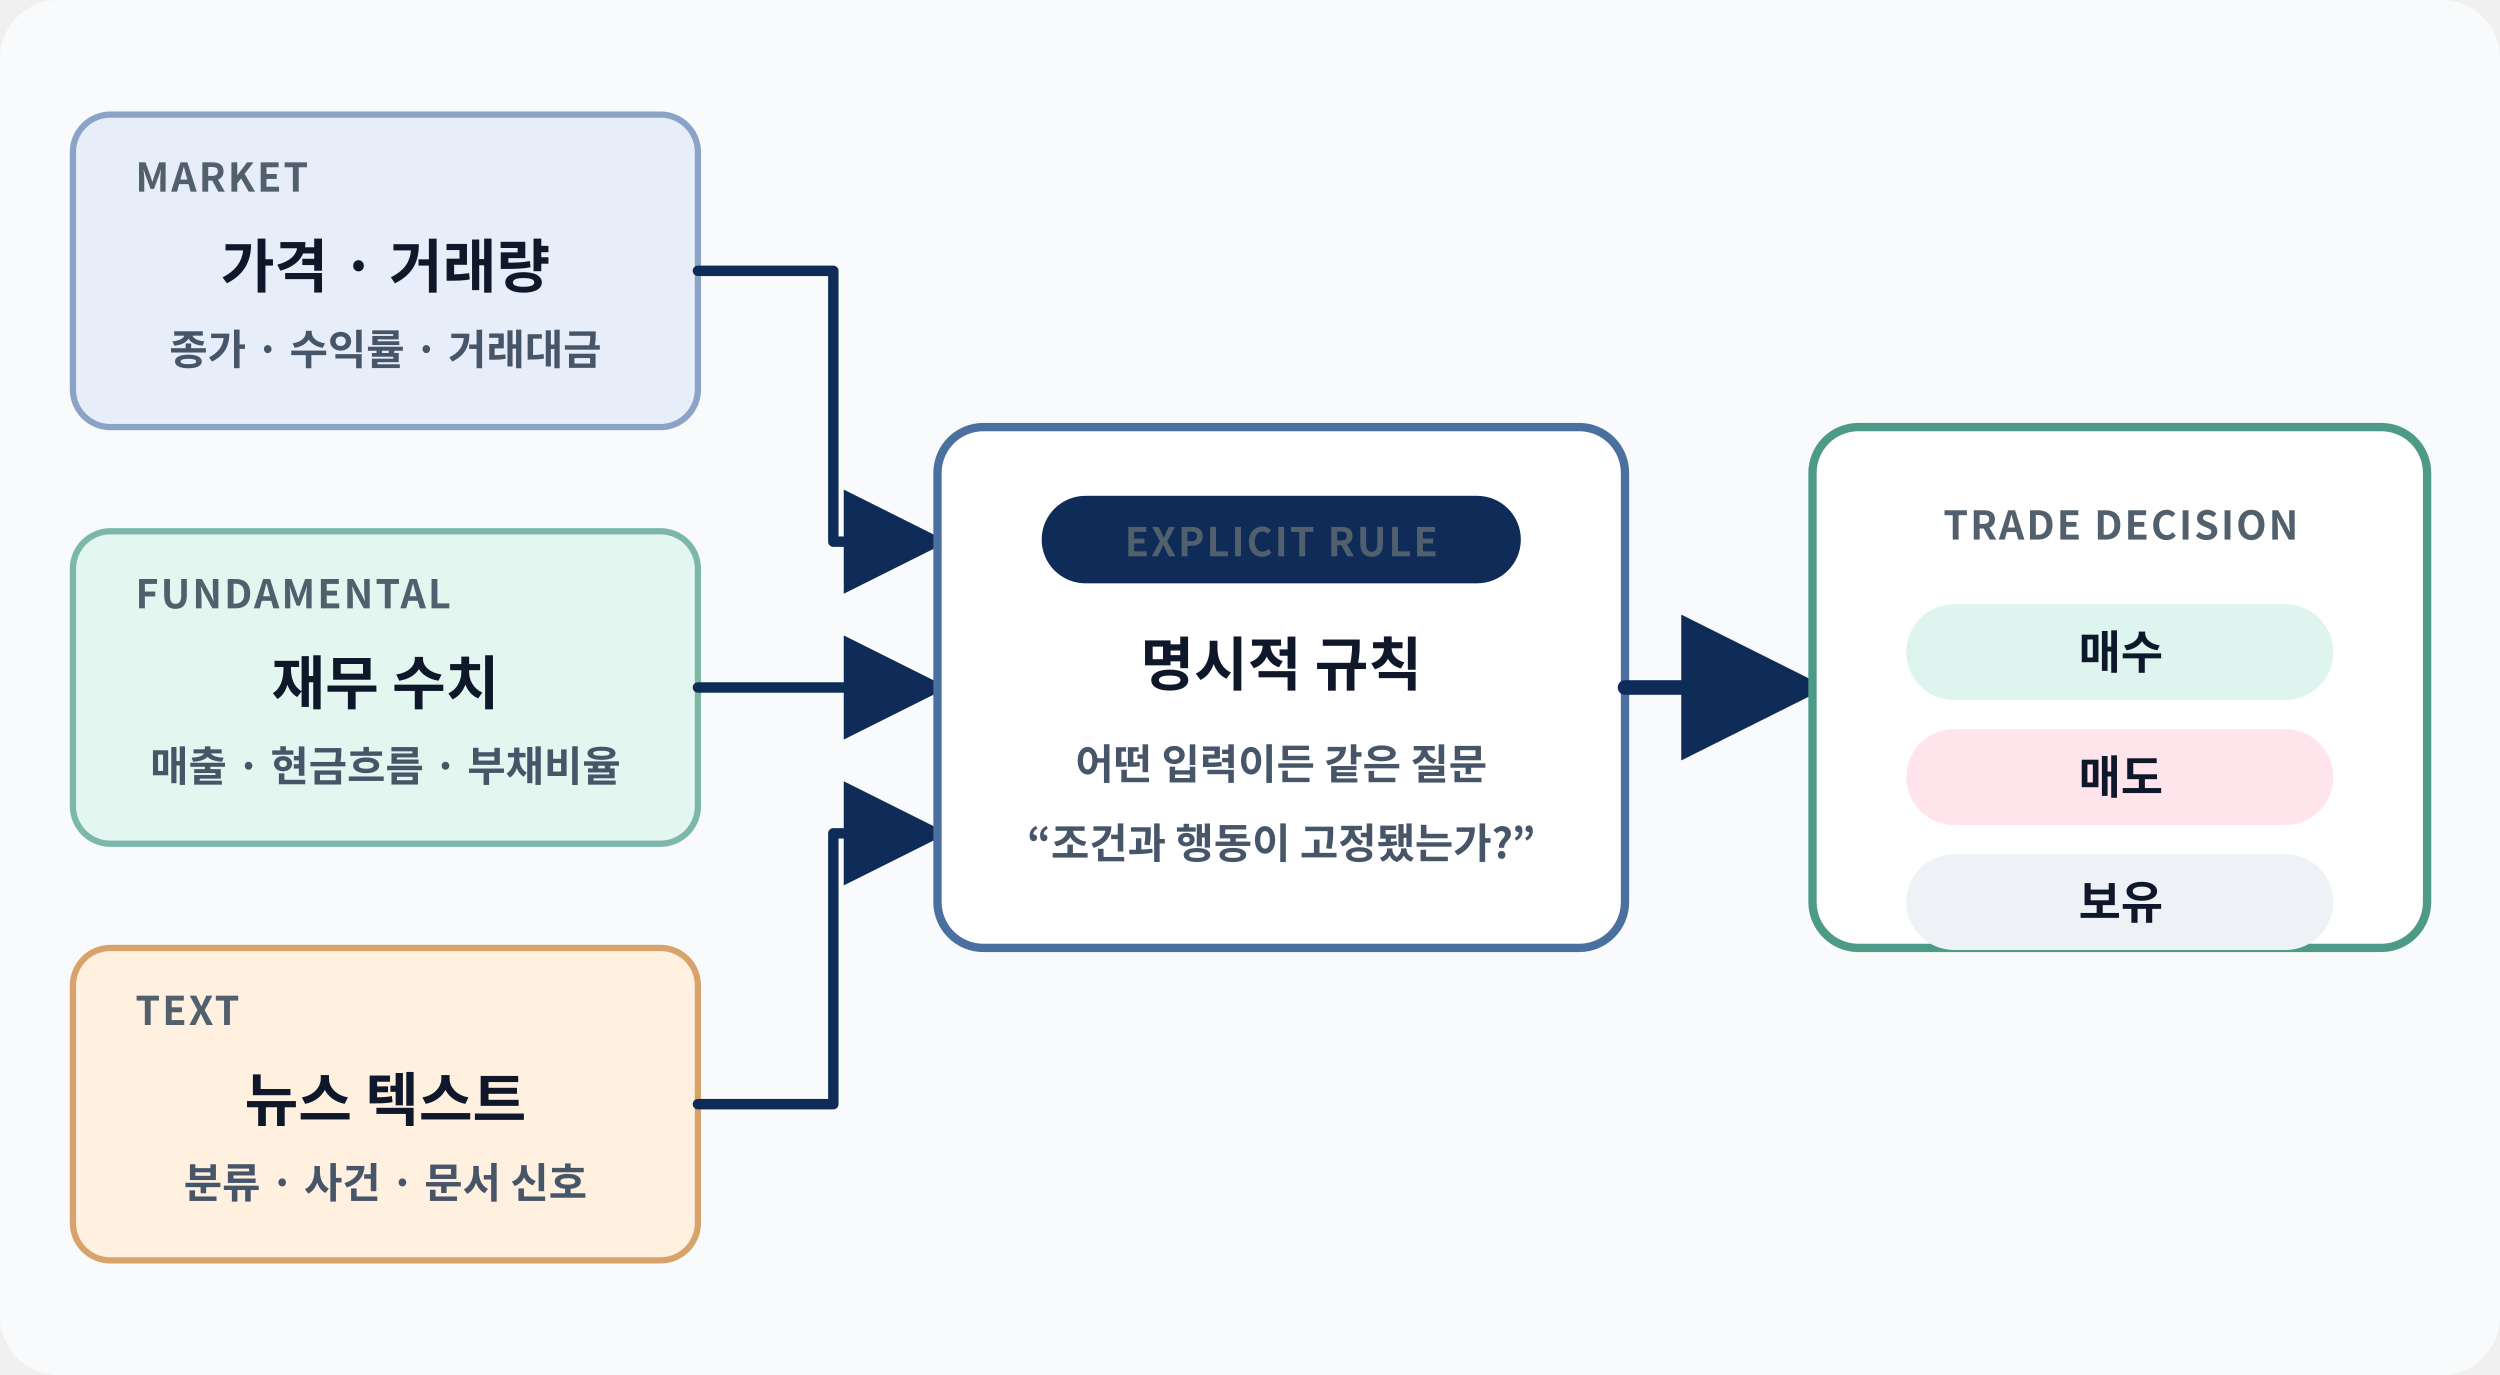
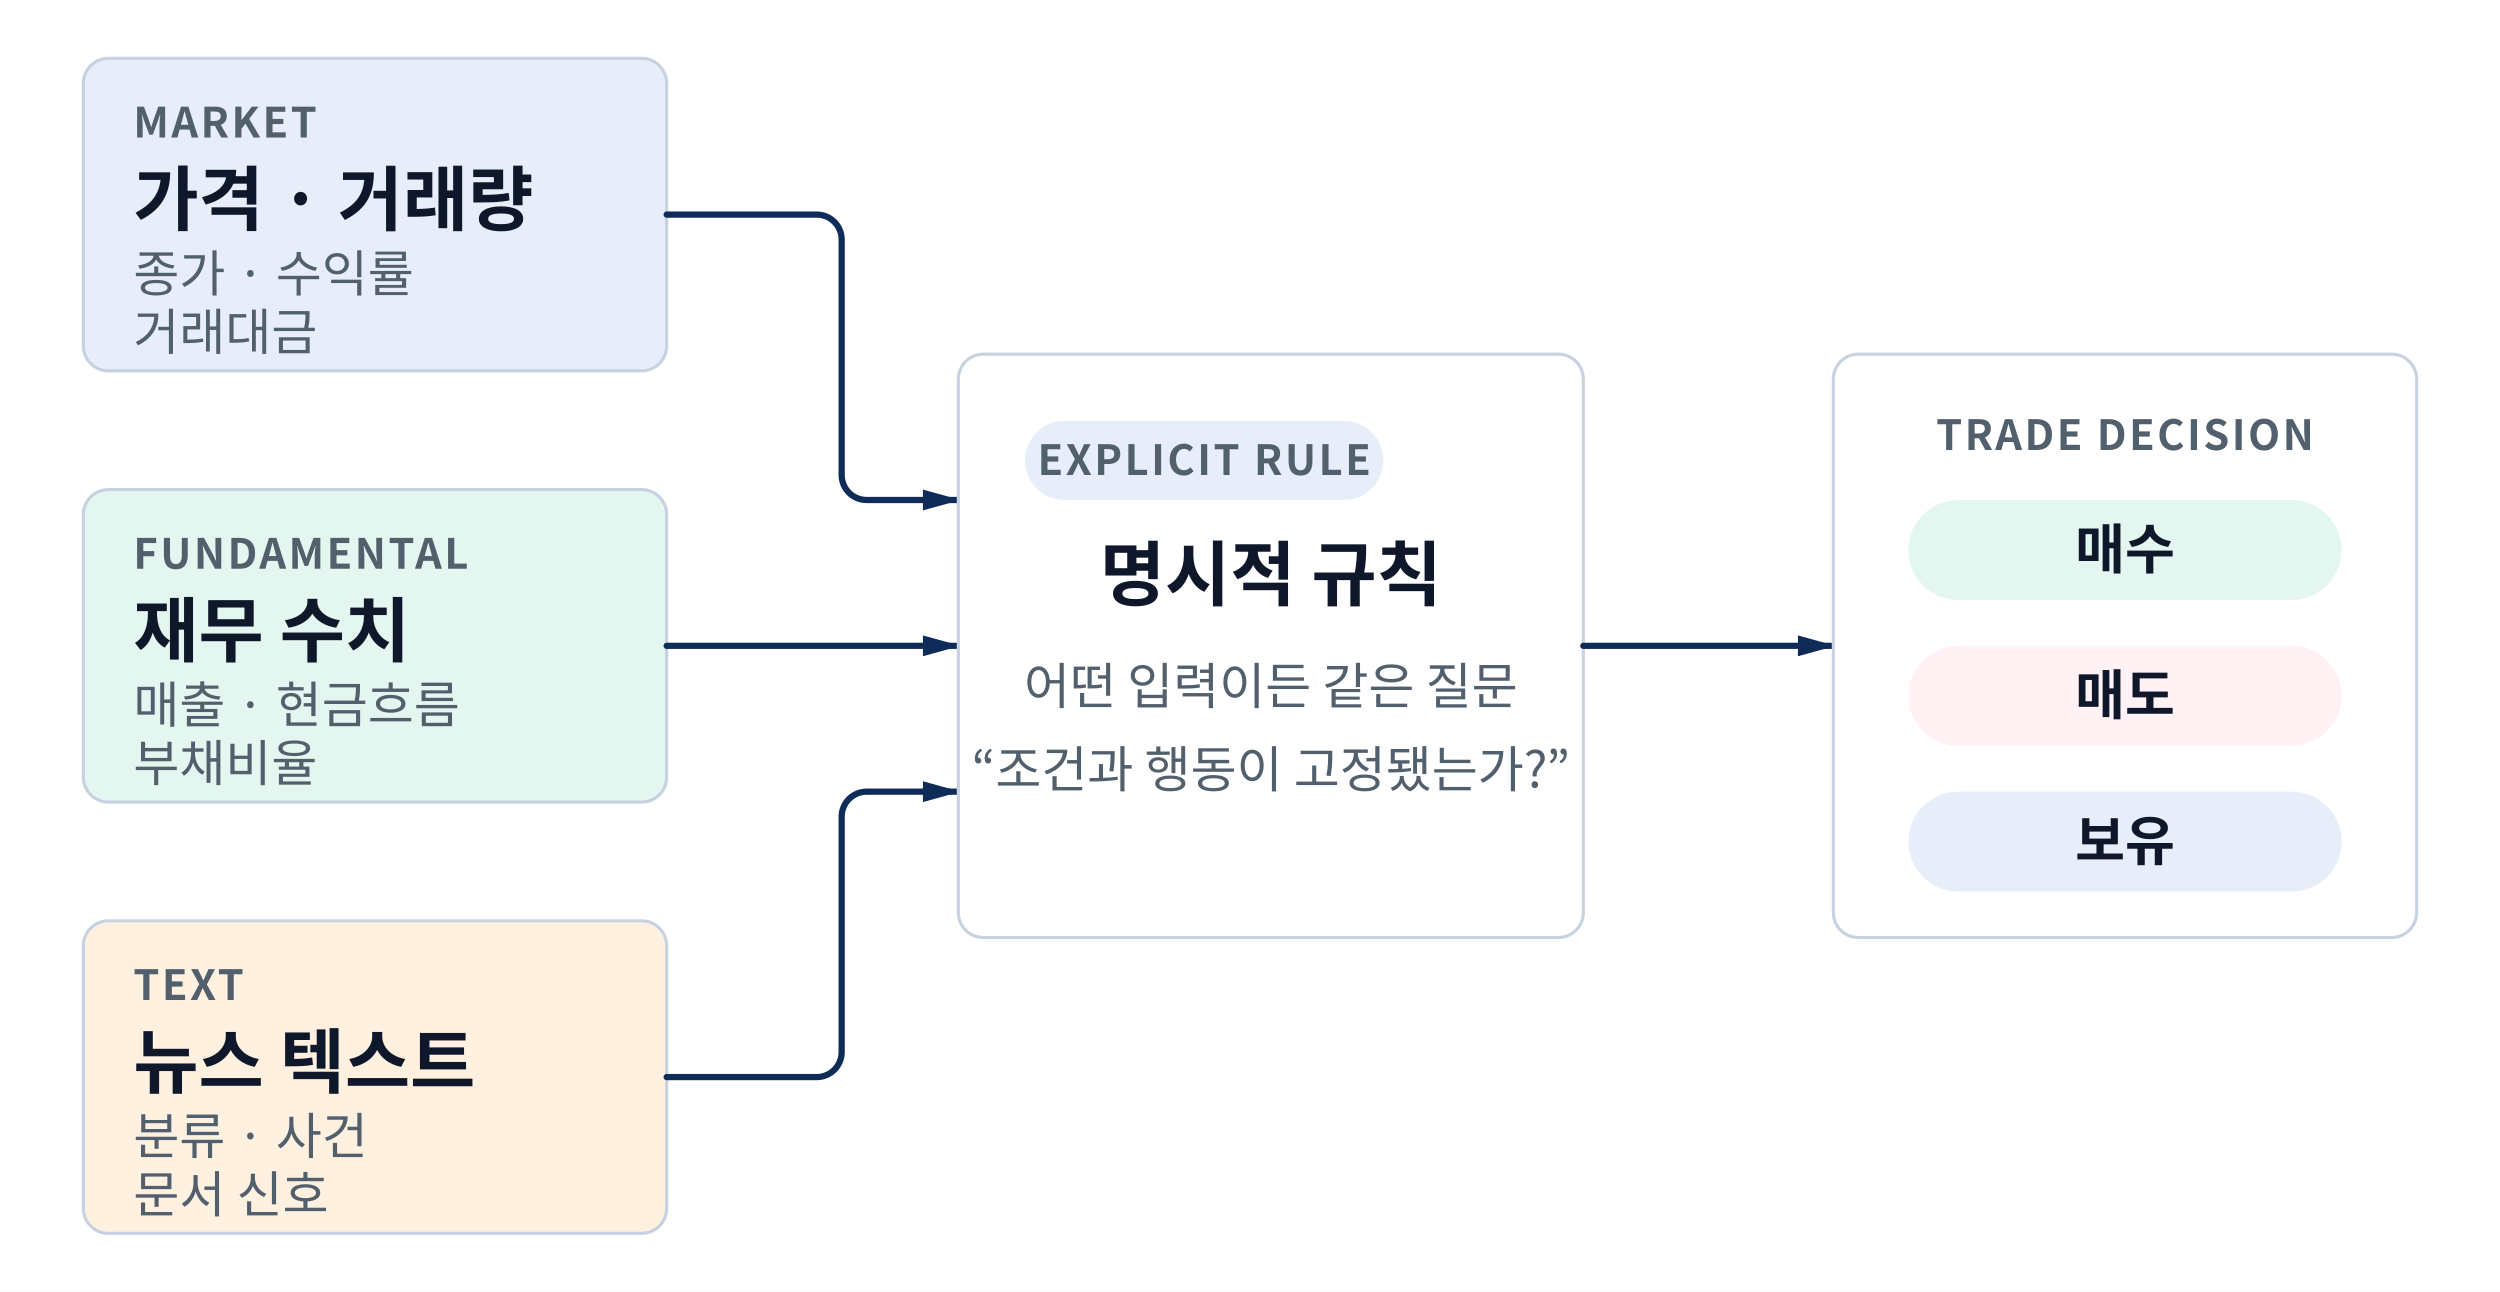
- <svg xmlns="http://www.w3.org/2000/svg" viewBox="0 0 1200 660" role="img" aria-labelledby="title desc">
+ <svg xmlns="http://www.w3.org/2000/svg" viewBox="0 0 1200 620" role="img" aria-labelledby="title desc">
  <defs>
-     <marker id="arrow" viewBox="0 0 12 12" refX="10" refY="6" markerWidth="12" markerHeight="12" orient="auto-start-reverse">
-       <path d="M1 1l10 5-10 5z" fill="#0F2C59" />
+     <marker id="arrow" markerUnits="userSpaceOnUse" viewBox="0 0 18 10" refX="17" refY="5" markerWidth="18" markerHeight="10" orient="auto">
+       <path d="M0 0L18 5L0 10Z" fill="context-stroke" />
    </marker>
    <style>
-       text { font-family:'Noto Sans CJK KR','Apple SD Gothic Neo','Malgun Gothic',sans-serif; fill:#0F172A; }
-       .kind { font-size:19px; font-weight:850; letter-spacing:1px; fill:#52606D; }
-       .main { font-size:28px; font-weight:900; }
-       .detail { font-size:20px; font-weight:650; fill:#475569; }
-       .pill { font-size:22px; font-weight:900; }
+       text { font-family:"Noto Sans CJK KR","Noto Sans KR",sans-serif; fill:#0F172A; }
+       .eyebrow { font-size:20px; font-weight:700; letter-spacing:1.2px; fill:#52606D; }
+       .title { font-size:34px; font-weight:700; }
+       .body { font-size:24px; font-weight:400; fill:#52606D; }
+       .decision { font-size:26px; font-weight:700; }
+       .card { fill:#FFFFFF; stroke:#C7D2E1; stroke-width:1.5; }
+       .flow { fill:none; stroke:#0F2C59; stroke-width:3; stroke-linecap:round; stroke-linejoin:round; marker-end:url(#arrow); }
    </style>
  </defs>
-   <rect width="1200" height="660" rx="28" fill="#F8FAFC" />
+   <rect width="1200" height="620" fill="#FFFFFF" />
  <g>
-     <rect x="35" y="55" width="300" height="150" rx="18" fill="#E7EEF9" stroke="#8AA3C7" stroke-width="3" />
-     <text x="65" y="92" class="kind">MARKET</text>
-     <text x="185" y="138" text-anchor="middle" class="main">가격 · 거래량</text>
-     <text x="185" y="175" text-anchor="middle" class="detail">종가 · 수익률 · 거래대금</text>
+     <rect x="40" y="28" width="280" height="150" rx="12" fill="#E7EEF9" stroke="#C7D2E1" stroke-width="1.5" />
+     <text class="eyebrow" x="64" y="66">MARKET</text>
+     <text class="title" x="64" y="108">가격 · 거래량</text>
+     <text class="body" x="64" y="140">종가 · 수익률</text>
+     <text class="body" x="64" y="168">거래대금</text>
  </g>
  <g>
-     <rect x="35" y="255" width="300" height="150" rx="18" fill="#E4F6F0" stroke="#7CB7A8" stroke-width="3" />
-     <text x="65" y="292" class="kind">FUNDAMENTAL</text>
-     <text x="185" y="338" text-anchor="middle" class="main">재무 수치</text>
-     <text x="185" y="375" text-anchor="middle" class="detail">매출 · 현금흐름 · 부채비율</text>
+     <rect x="40" y="235" width="280" height="150" rx="12" fill="#E4F6F0" stroke="#C7D2E1" stroke-width="1.5" />
+     <text class="eyebrow" x="64" y="273">FUNDAMENTAL</text>
+     <text class="title" x="64" y="315">재무 수치</text>
+     <text class="body" x="64" y="347">매출 · 현금흐름</text>
+     <text class="body" x="64" y="375">부채비율</text>
  </g>
  <g>
-     <rect x="35" y="455" width="300" height="150" rx="18" fill="#FFF0DF" stroke="#D7A36B" stroke-width="3" />
-     <text x="65" y="492" class="kind">TEXT</text>
-     <text x="185" y="538" text-anchor="middle" class="main">뉴스 텍스트</text>
-     <text x="185" y="575" text-anchor="middle" class="detail">분류 · 사건 · 문서 신호</text>
+     <rect x="40" y="442" width="280" height="150" rx="12" fill="#FFF0DF" stroke="#C7D2E1" stroke-width="1.5" />
+     <text class="eyebrow" x="64" y="480">TEXT</text>
+     <text class="title" x="64" y="522">뉴스 텍스트</text>
+     <text class="body" x="64" y="554">분류 · 사건</text>
+     <text class="body" x="64" y="582">문서 신호</text>
  </g>
-   <path d="M335 130H400V260H450" fill="none" stroke="#0F2C59" stroke-width="5" stroke-linecap="round" stroke-linejoin="round" marker-end="url(#arrow)" />
-   <path d="M335 330H450" fill="none" stroke="#0F2C59" stroke-width="5" stroke-linecap="round" marker-end="url(#arrow)" />
-   <path d="M335 530H400V400H450" fill="none" stroke="#0F2C59" stroke-width="5" stroke-linecap="round" stroke-linejoin="round" marker-end="url(#arrow)" />
-   <rect x="450" y="205" width="330" height="250" rx="22" fill="#FFFFFF" stroke="#4B6F9F" stroke-width="4" />
-   <rect x="500" y="238" width="230" height="42" rx="21" fill="#0F2C59" />
-   <text x="615" y="267" text-anchor="middle" class="kind" fill="#FFFFFF">EXPLICIT RULE</text>
-   <text x="615" y="329" text-anchor="middle" class="main">명시적 규칙</text>
-   <text x="615" y="374" text-anchor="middle" class="detail">어떤 입력이든 같은 질문</text>
-   <text x="615" y="412" text-anchor="middle" class="detail">“조건과 행동이 고정됐는가?”</text>
-   <path d="M780 330H870" fill="none" stroke="#0F2C59" stroke-width="7" stroke-linecap="round" marker-end="url(#arrow)" />
-   <rect x="870" y="205" width="295" height="250" rx="22" fill="#FFFFFF" stroke="#4D9A88" stroke-width="4" />
-   <text x="1018" y="259" text-anchor="middle" class="kind">TRADE DECISION</text>
-   <rect x="915" y="290" width="205" height="46" rx="23" fill="#DDF5EE" />
-   <text x="1018" y="321" text-anchor="middle" class="pill" fill="#0B6B5D">매수</text>
-   <rect x="915" y="350" width="205" height="46" rx="23" fill="#FFE4EC" />
-   <text x="1018" y="381" text-anchor="middle" class="pill" fill="#9F1239">매도</text>
-   <rect x="915" y="410" width="205" height="46" rx="23" fill="#EEF2F7" />
-   <text x="1018" y="441" text-anchor="middle" class="pill" fill="#475569">보유</text>
+   <path class="flow" d="M320 103H392A12 12 0 0 1 404 115V228A12 12 0 0 0 416 240H460" />
+   <path class="flow" d="M320 310H460" />
+   <path class="flow" d="M320 517H392A12 12 0 0 0 404 505V392A12 12 0 0 1 416 380H460" />
+   <g>
+     <rect class="card" x="460" y="170" width="300" height="280" rx="12" />
+     <rect x="492" y="202" width="172" height="38" rx="19" fill="#E7EEF9" />
+     <text class="eyebrow" x="578" y="228" text-anchor="middle" fill="#0F2C59">EXPLICIT RULE</text>
+     <text class="title" x="610" y="288" text-anchor="middle">명시적 규칙</text>
+     <text class="body" x="610" y="338" text-anchor="middle">어떤 입력이든 같은 질문</text>
+     <text class="body" x="610" y="378" text-anchor="middle">“조건과 행동이 고정됐는가?”</text>
+   </g>
+   <path class="flow" d="M760 310H880" />
+   <g>
+     <rect class="card" x="880" y="170" width="280" height="280" rx="12" />
+     <text class="eyebrow" x="1020" y="216" text-anchor="middle">TRADE DECISION</text>
+     <rect x="916" y="240" width="208" height="48" rx="24" fill="#E4F6F0" />
+     <text class="decision" x="1020" y="273" text-anchor="middle" fill="#0B7A6A">매수</text>
+     <rect x="916" y="310" width="208" height="48" rx="24" fill="#FFF1F4" />
+     <text class="decision" x="1020" y="343" text-anchor="middle" fill="#BE123C">매도</text>
+     <rect x="916" y="380" width="208" height="48" rx="24" fill="#E7EEF9" />
+     <text class="decision" x="1020" y="413" text-anchor="middle" fill="#0F2C59">보유</text>
+   </g>
</svg>
